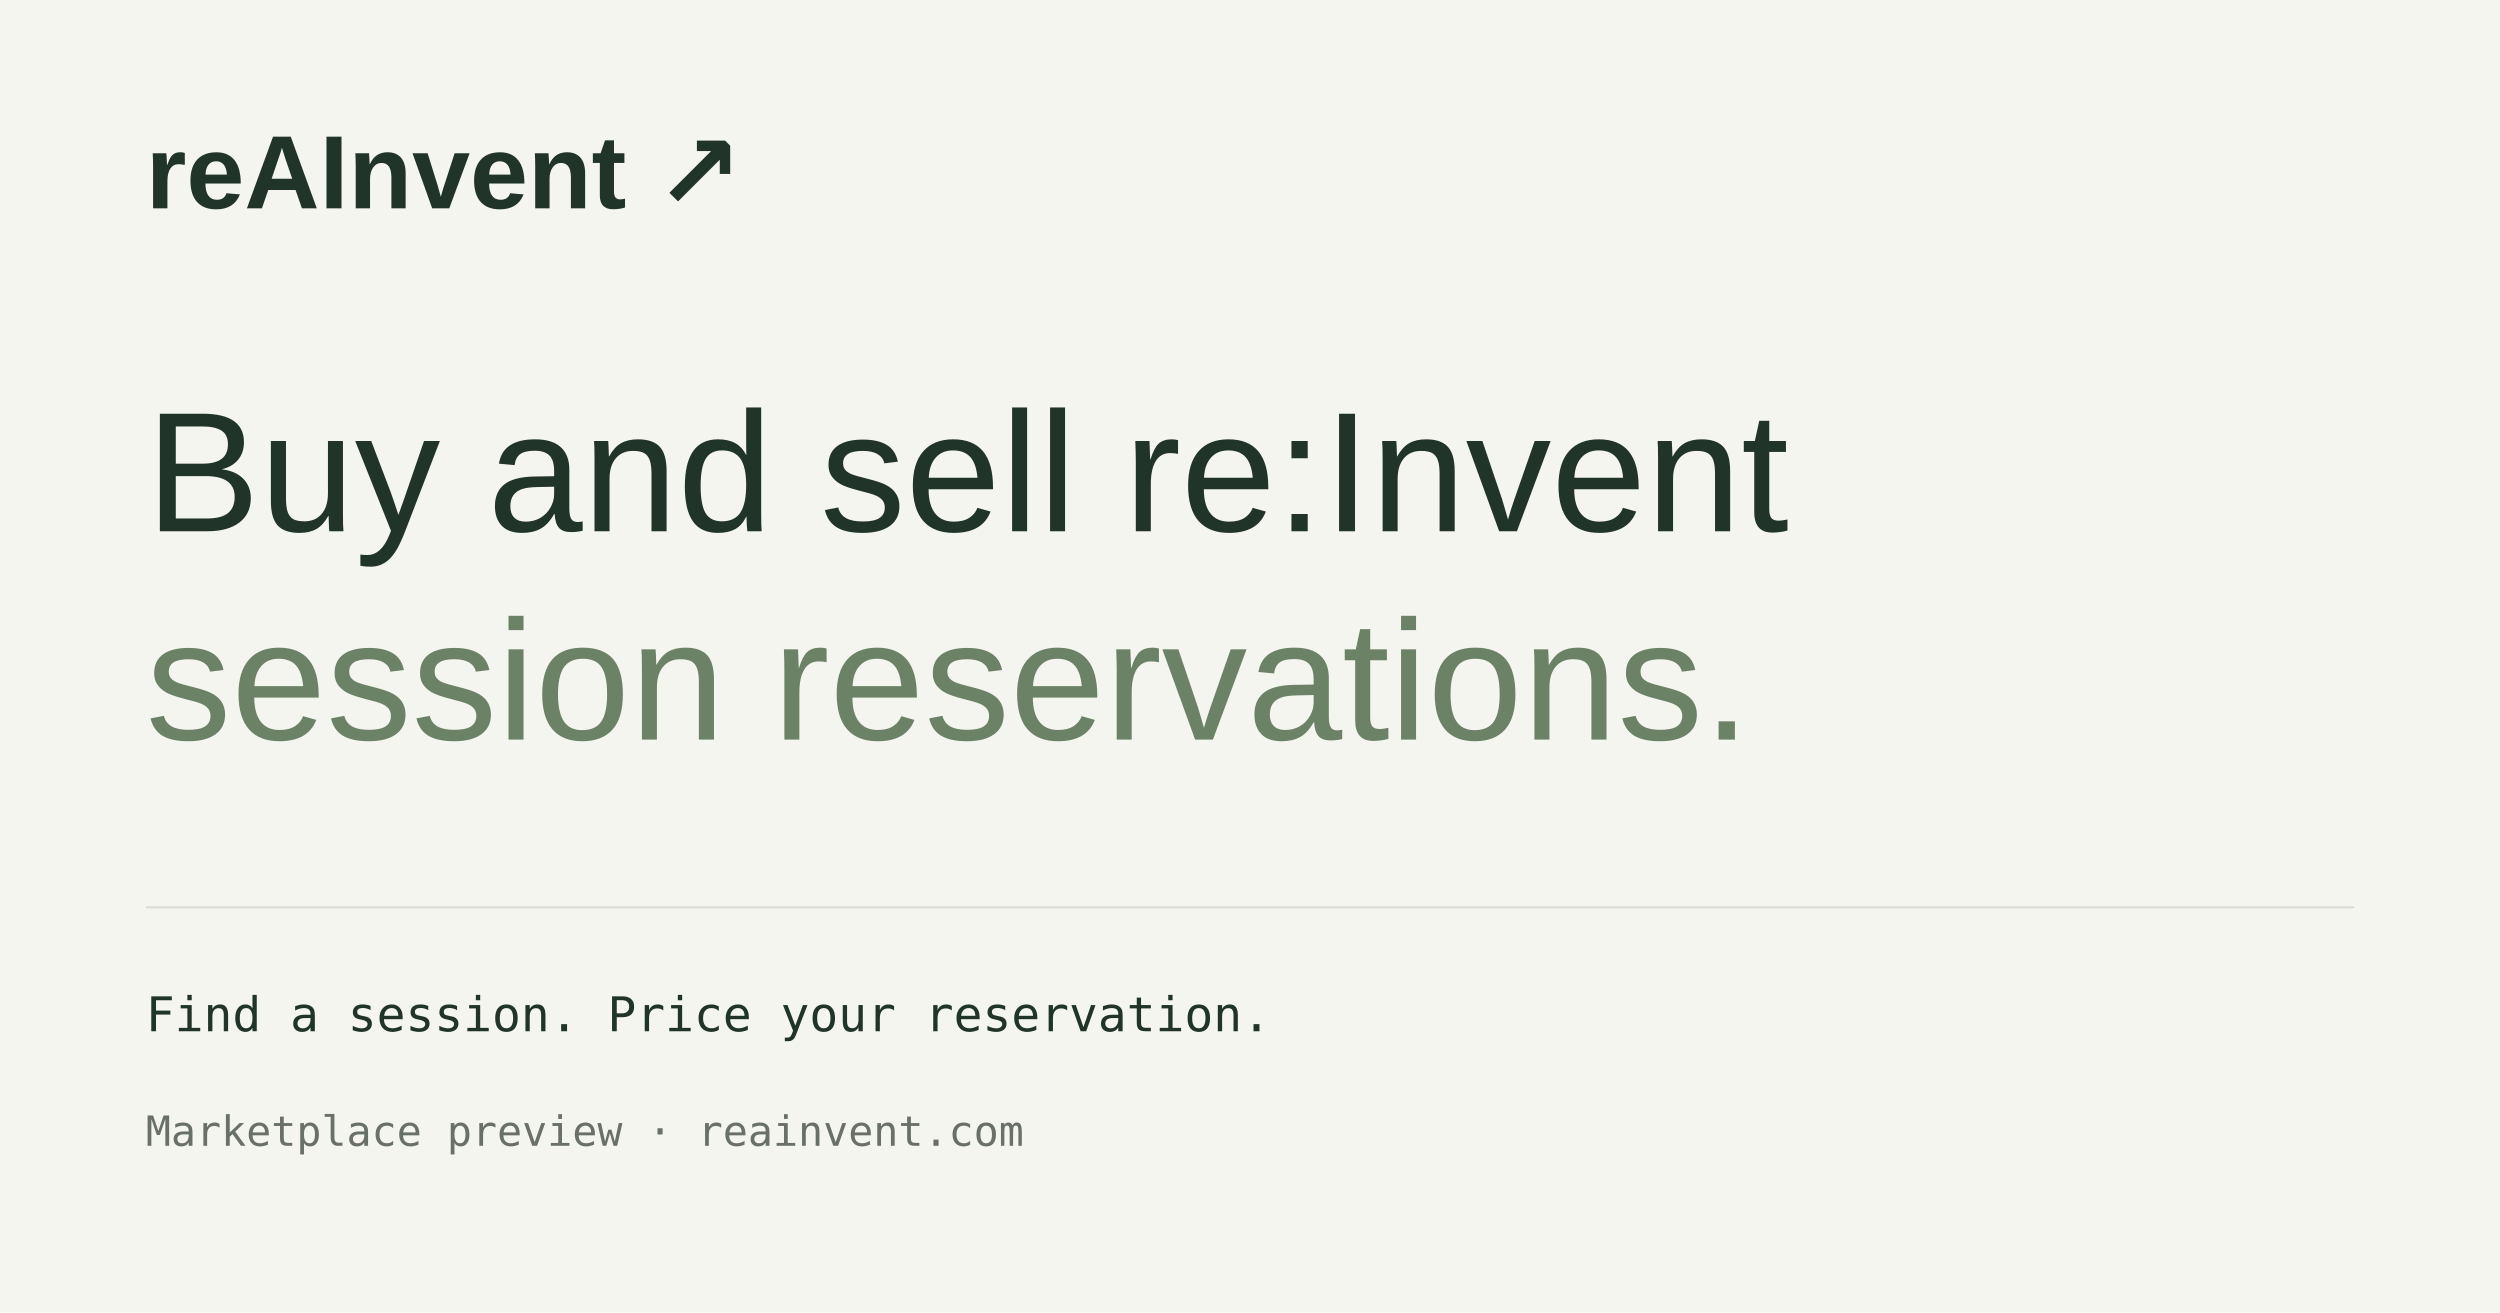
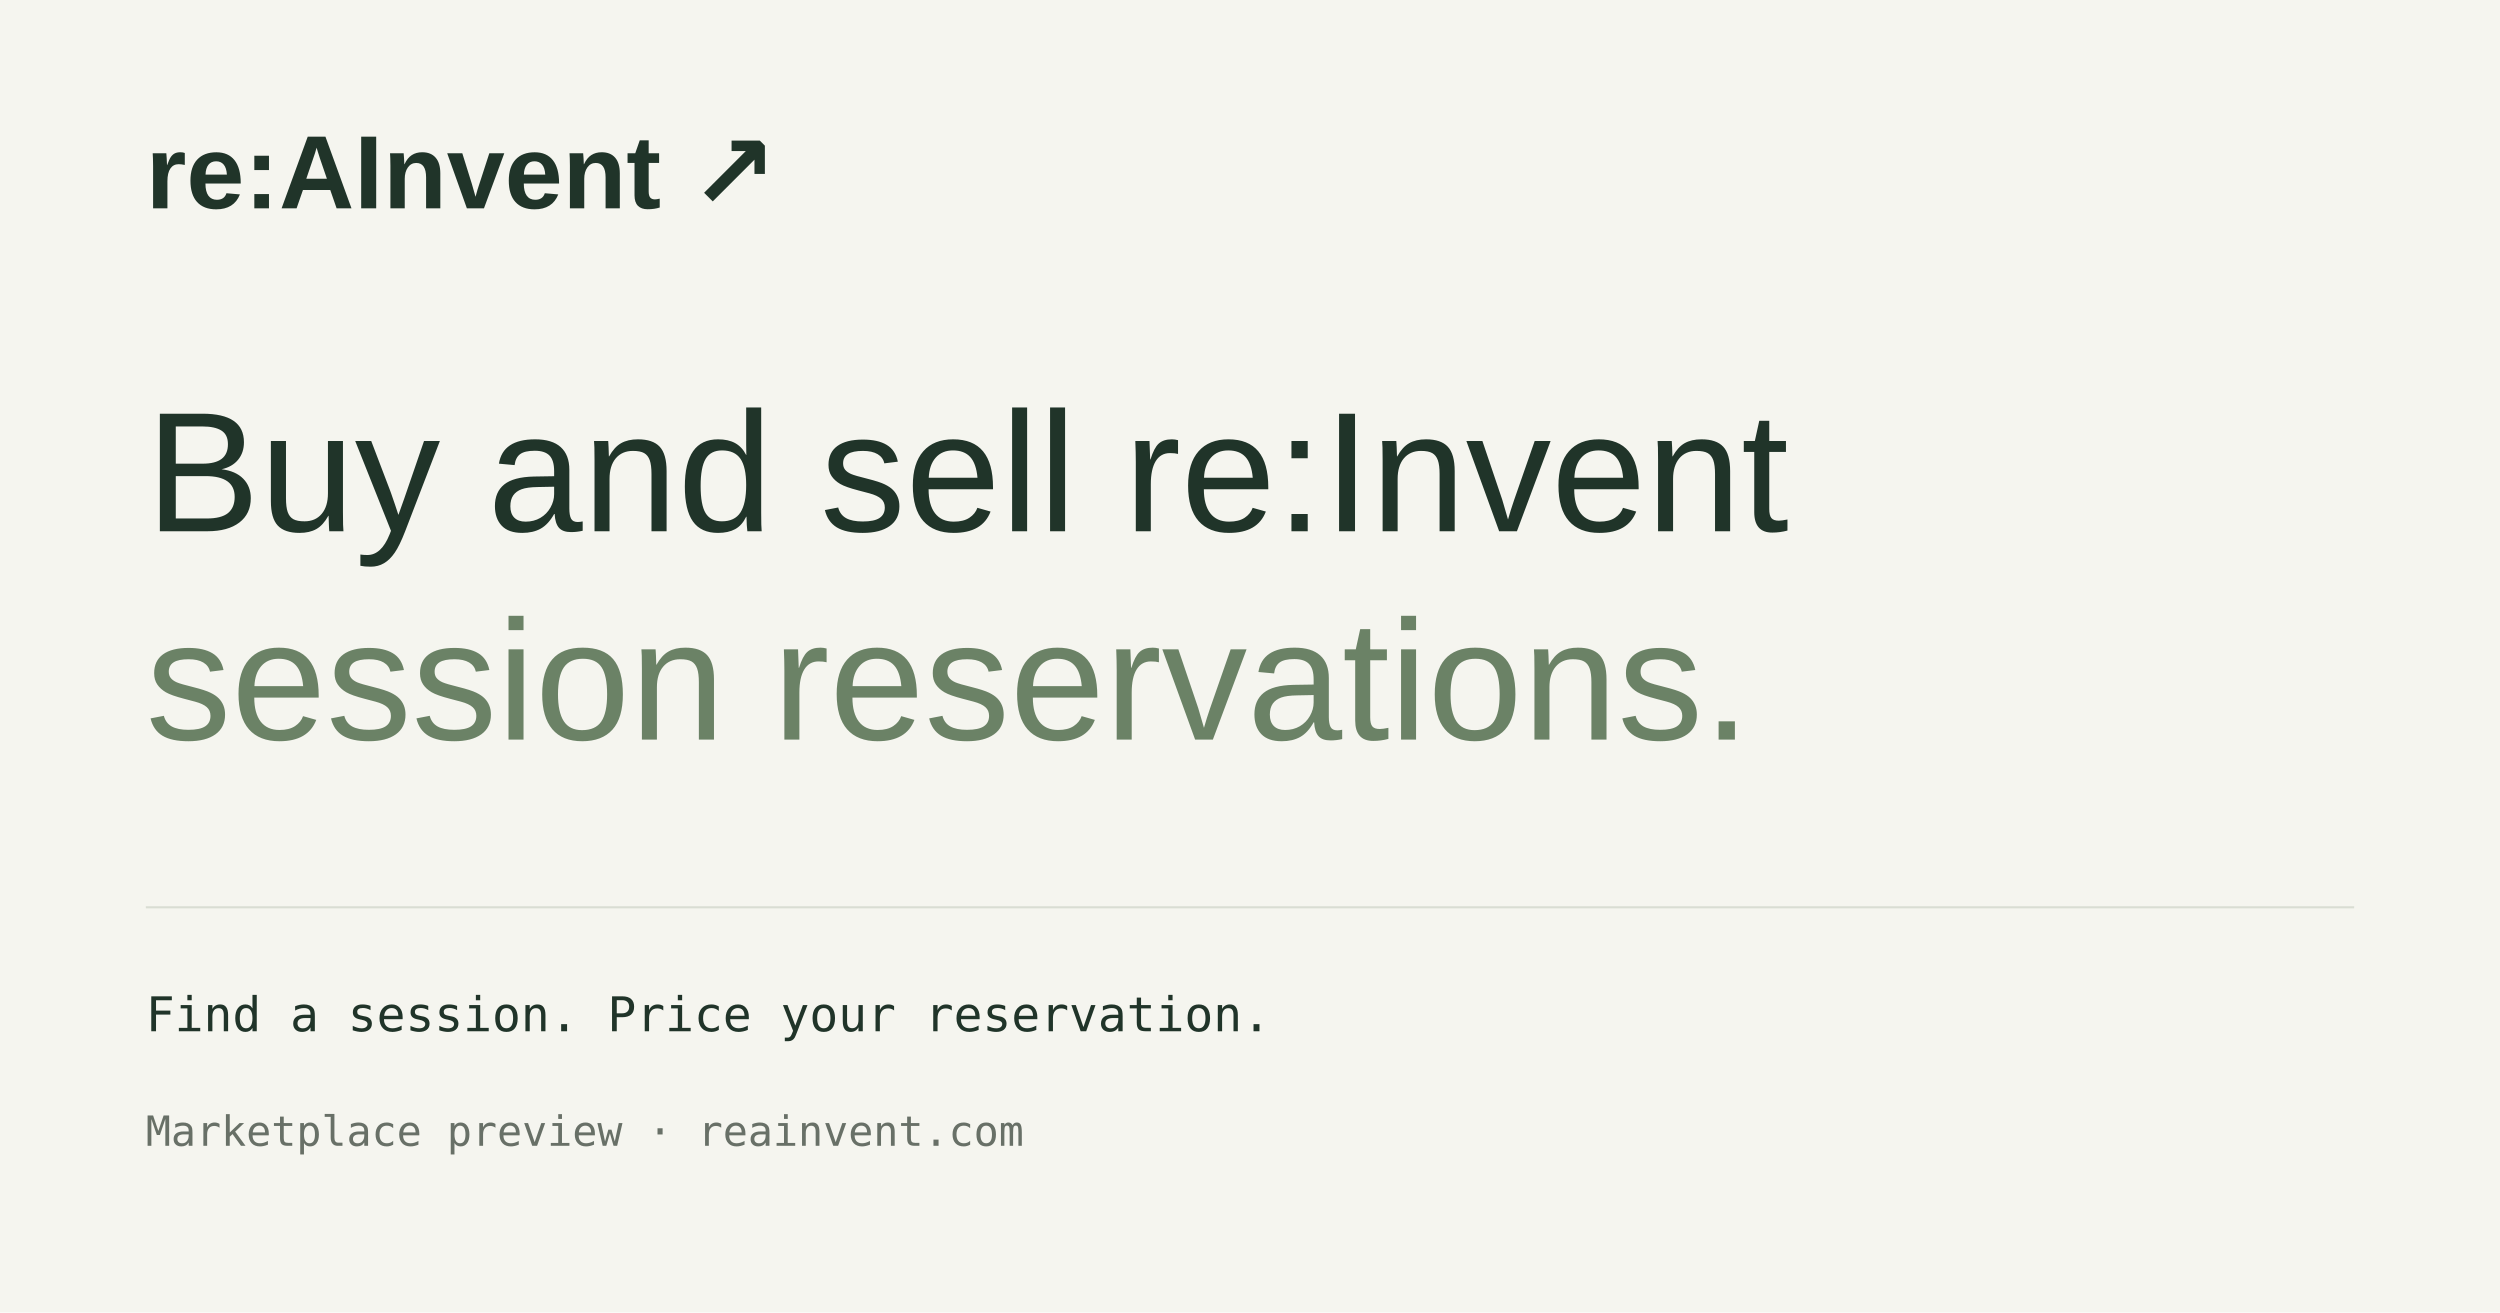
<svg xmlns="http://www.w3.org/2000/svg" width="1200" height="630" viewBox="0 0 1200 630">
  <rect width="1200" height="630" fill="#f5f5ef" />
-   <text x="70" y="100" fill="#203429" font-family="Arial,sans-serif" font-size="50" font-weight="700">reAInvent ↗</text>
+   <text x="70" y="100" fill="#203429" font-family="Arial,sans-serif" font-size="50" font-weight="700">re:AInvent ↗</text>
  <text x="70" y="255" fill="#203429" font-family="Arial,sans-serif" font-size="82">Buy and sell re:Invent</text>
  <text x="70" y="355" fill="#6b8266" font-family="Arial,sans-serif" font-size="82">session reservations.</text>
  <rect x="70" y="435" width="1060" height="1" fill="#d9ddd3" />
  <text x="70" y="495" fill="#203429" font-family="monospace" font-size="23">Find a session. Price your reservation.</text>
  <text x="70" y="550" fill="#687067" font-family="monospace" font-size="20">Marketplace preview · reainvent.com</text>
</svg>
